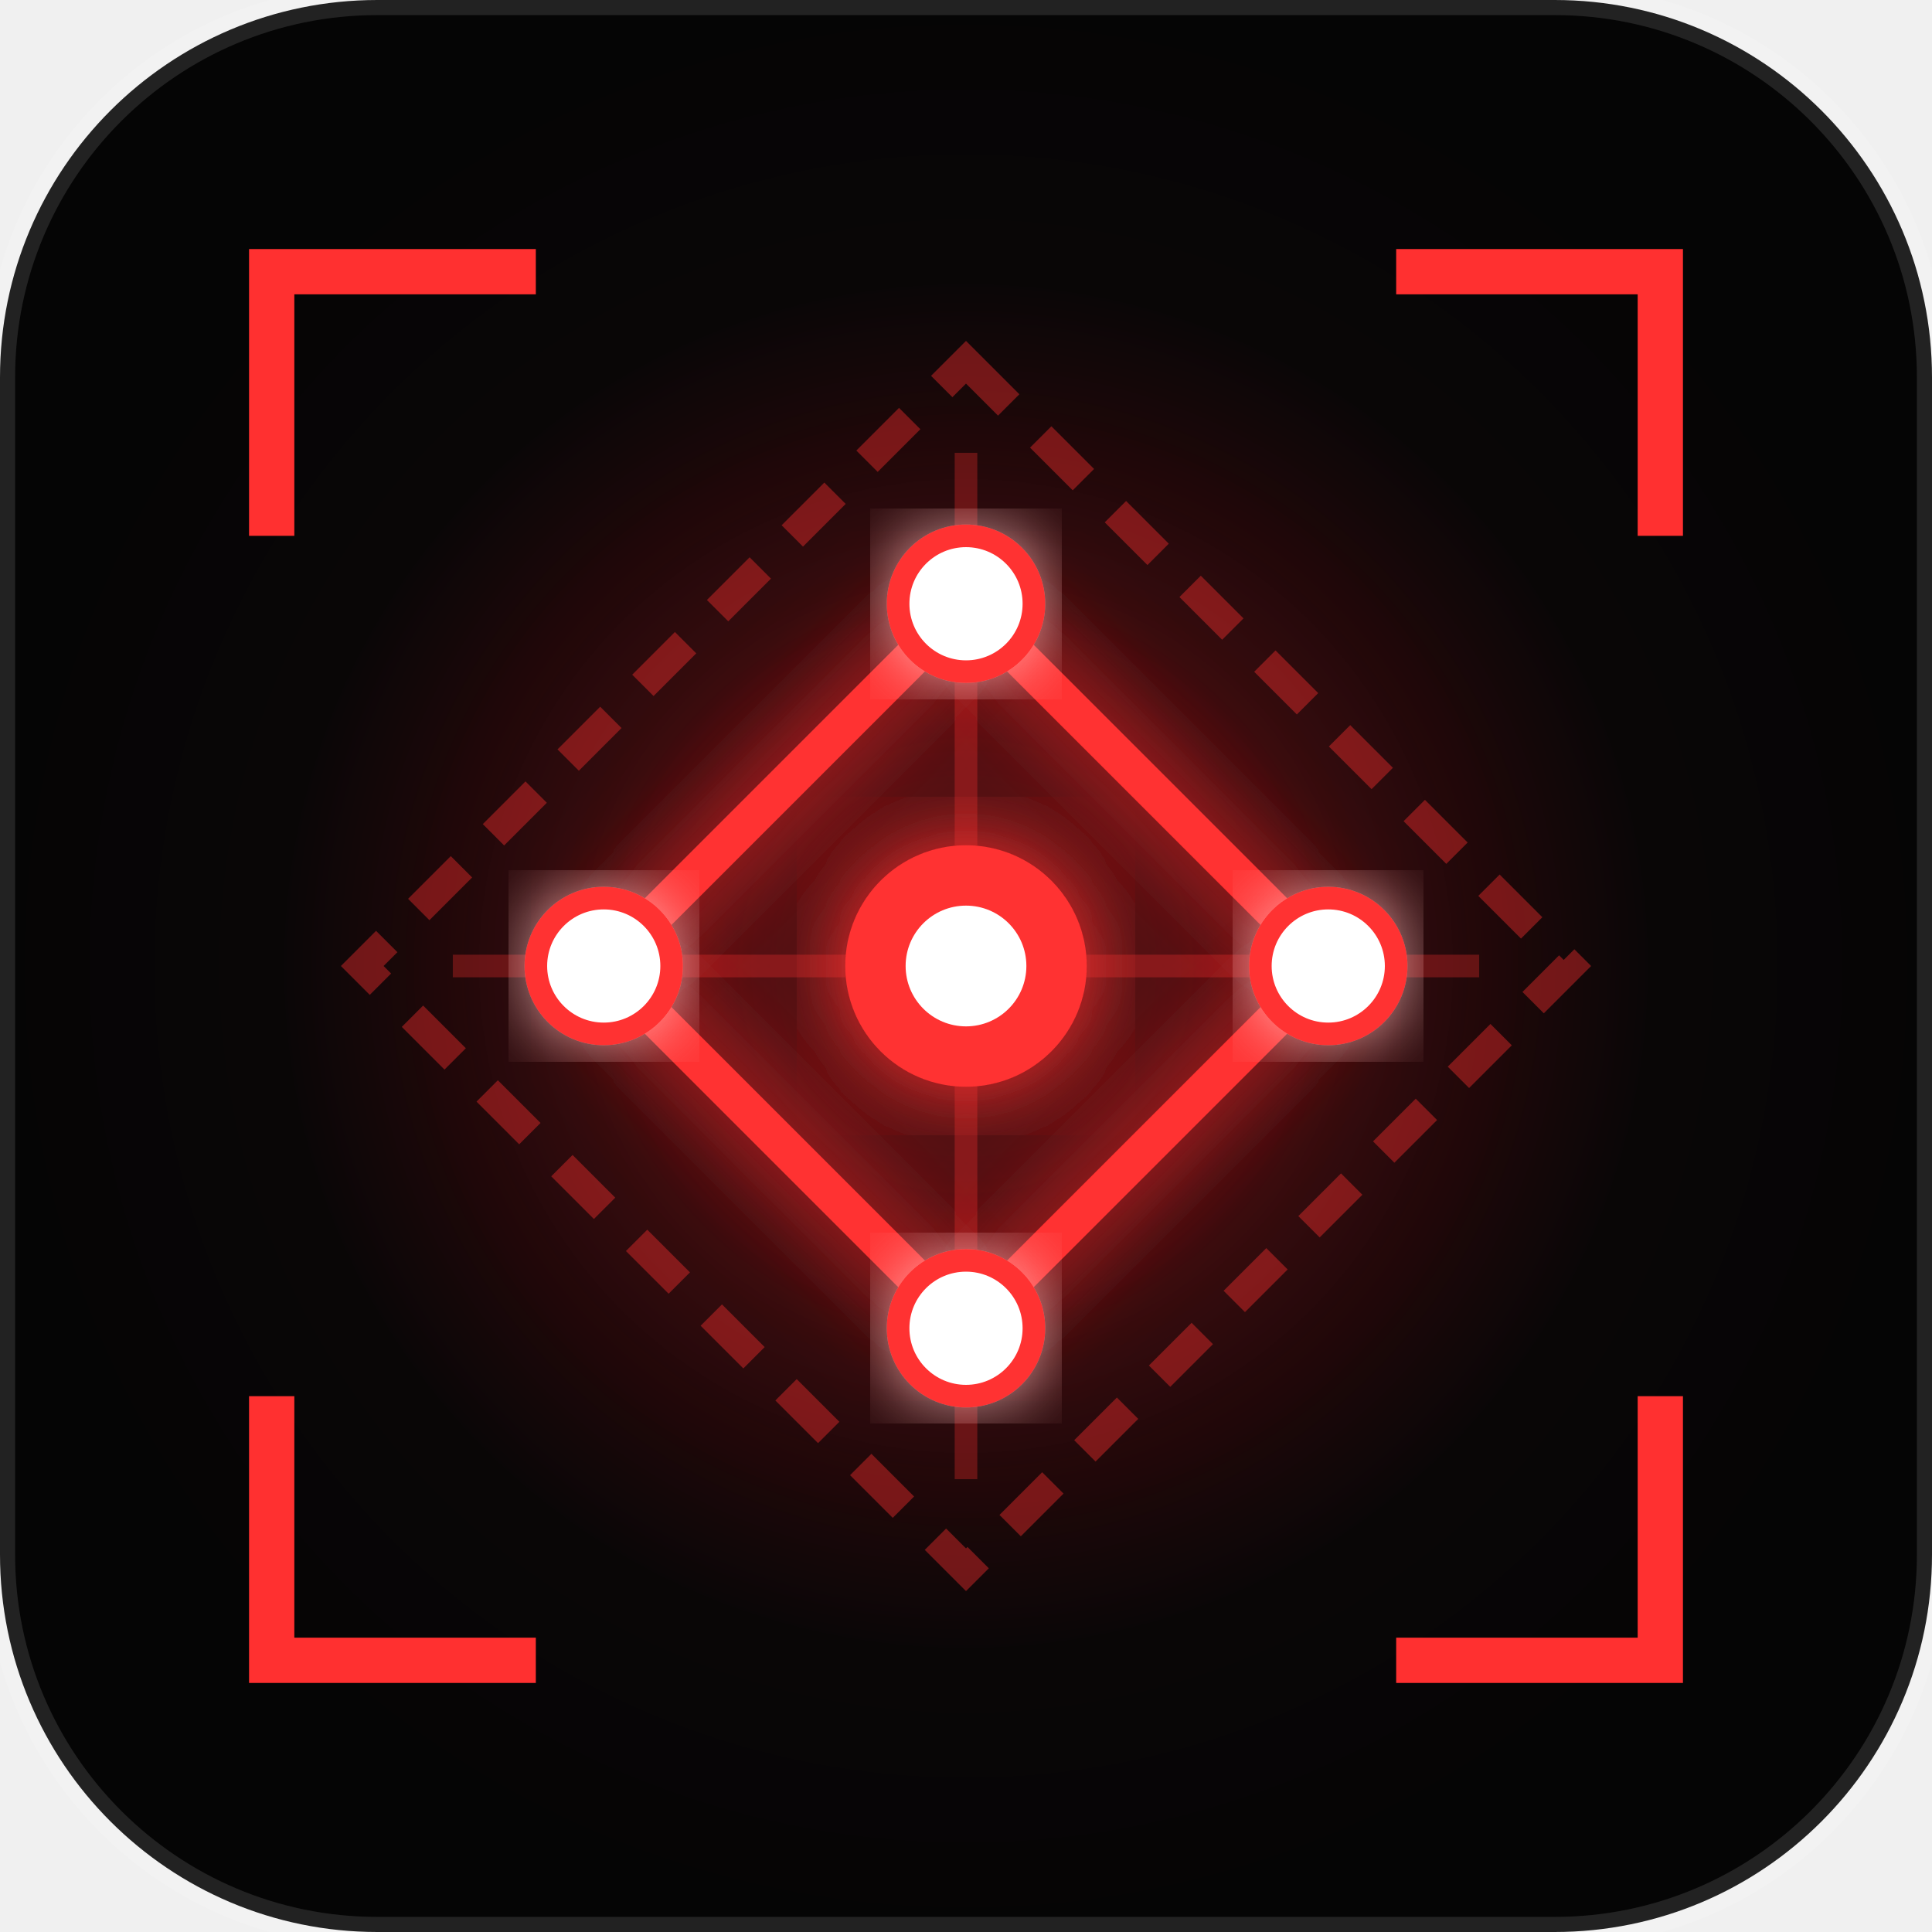
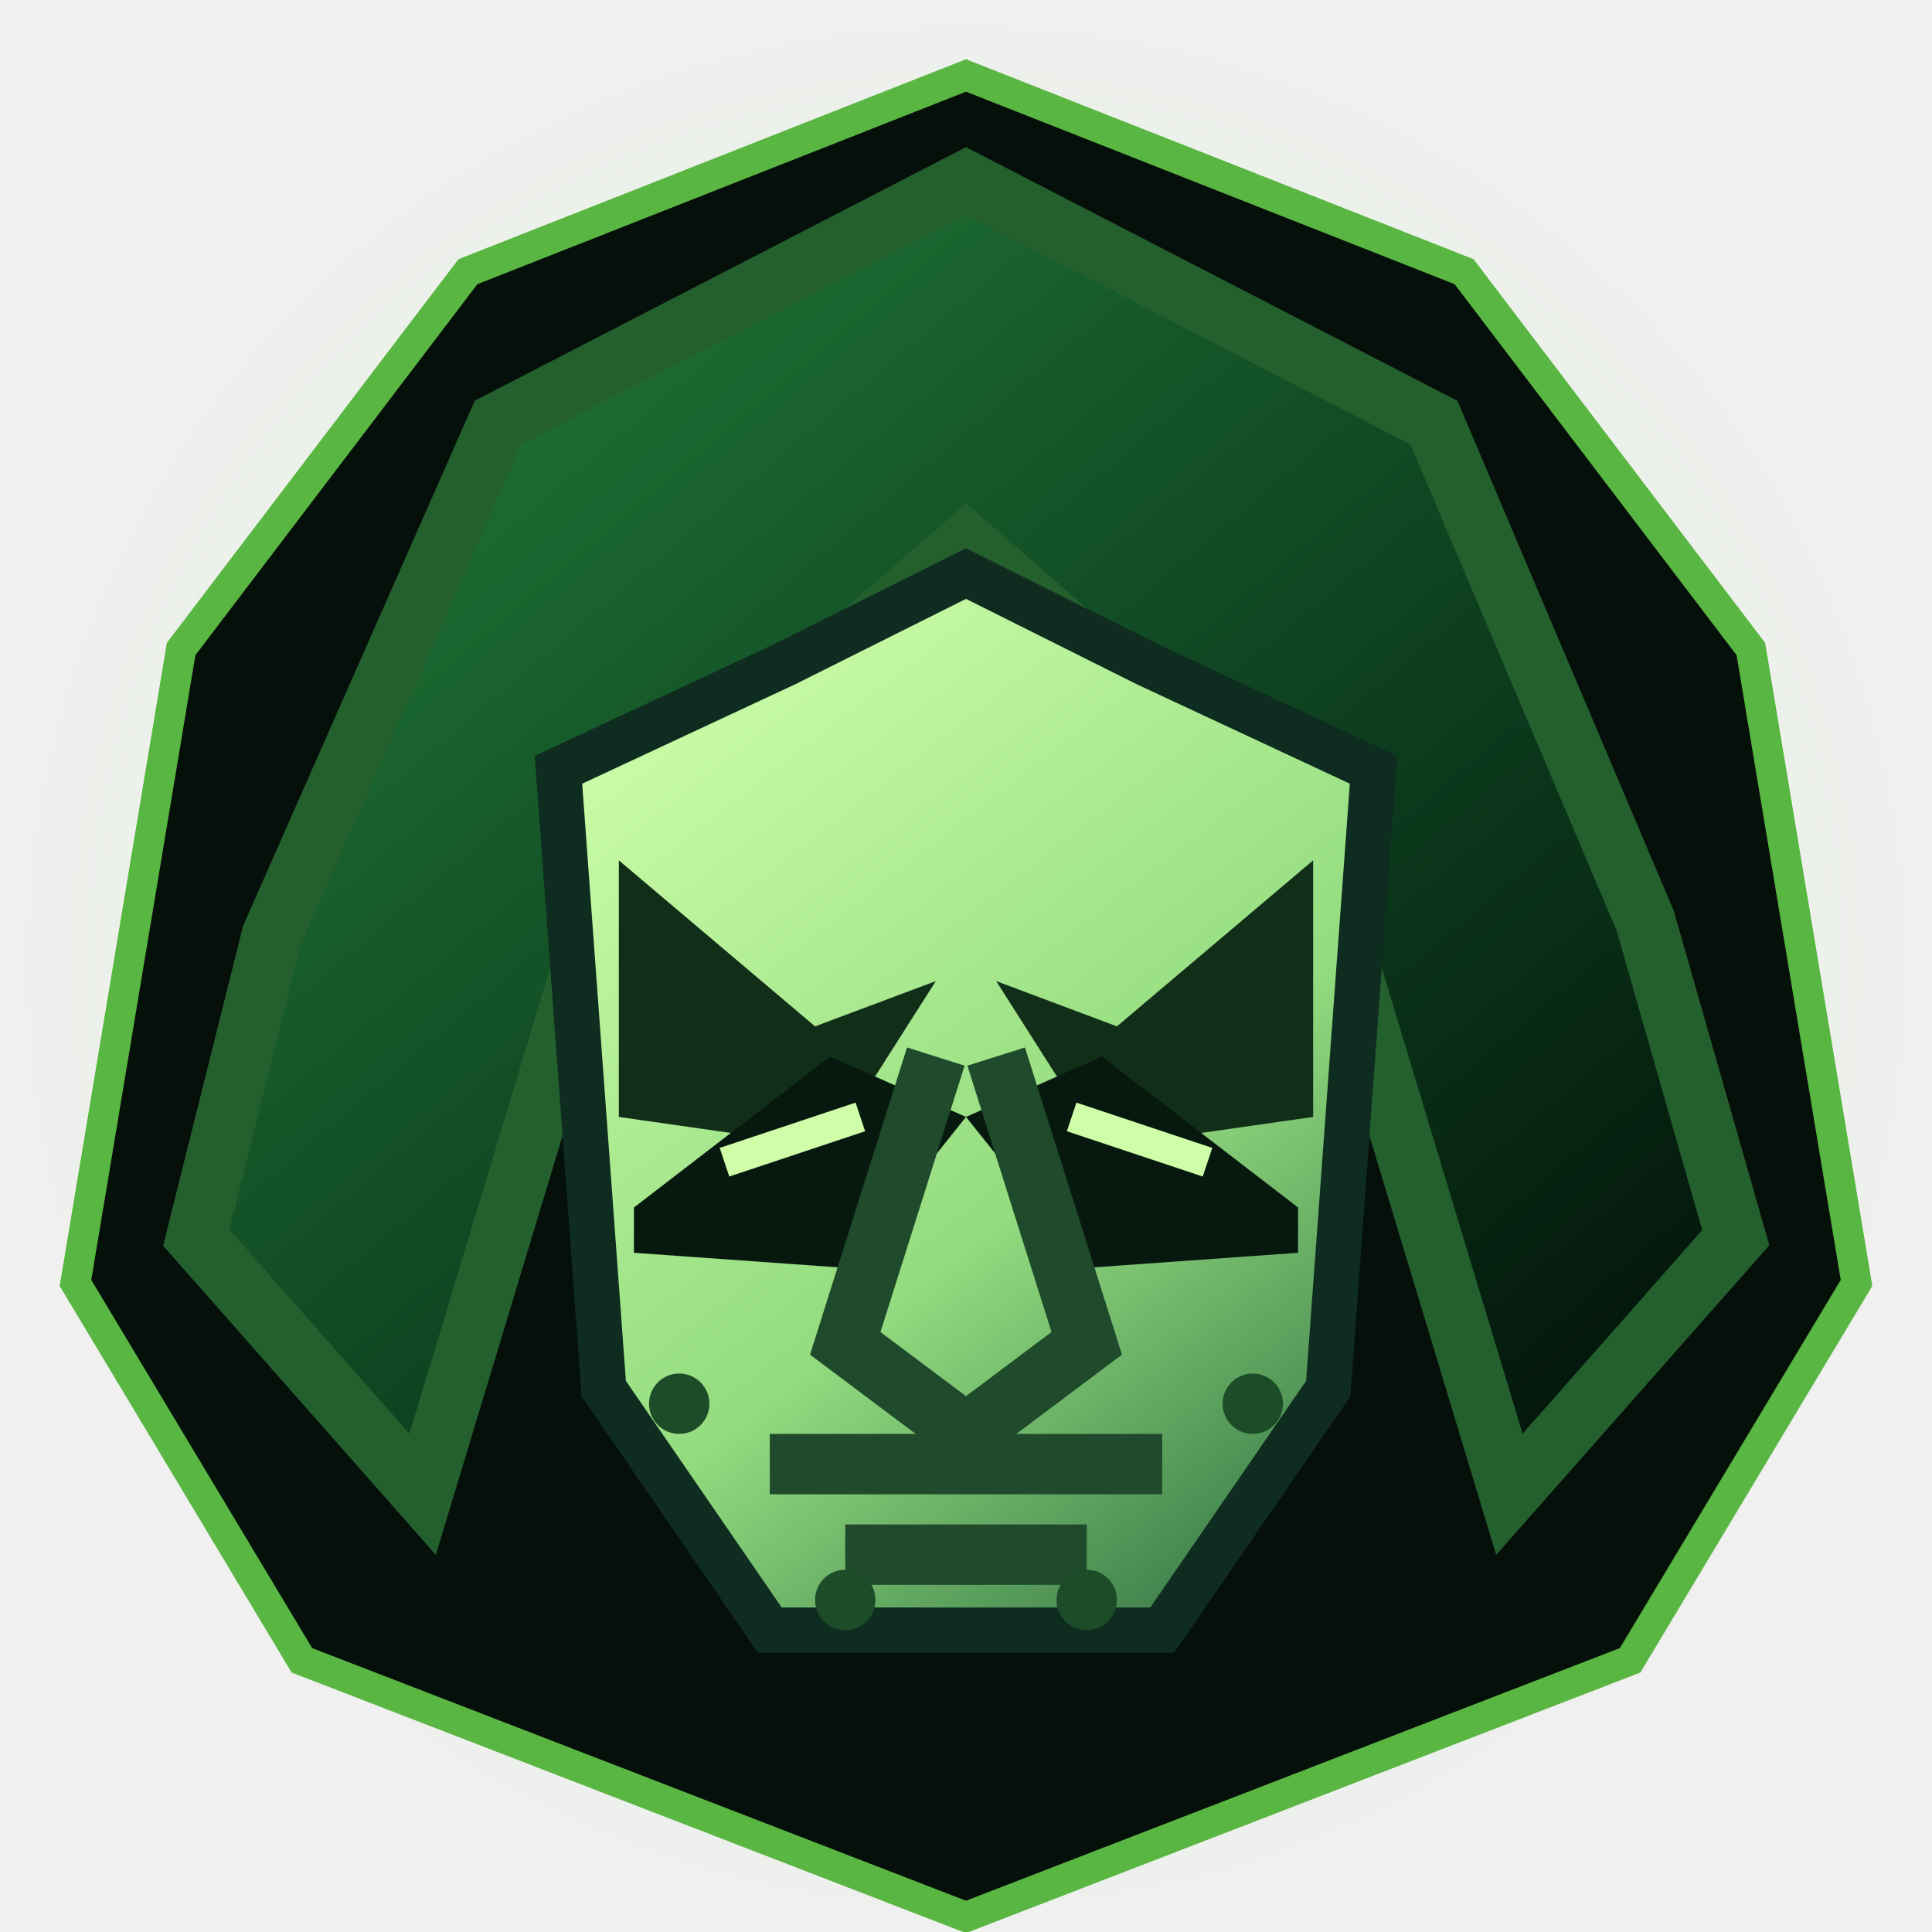
- <svg xmlns="http://www.w3.org/2000/svg" viewBox="0 0 512 512" width="100%" height="100%">
+ <svg xmlns="http://www.w3.org/2000/svg" viewBox="0 0 128 128">
  <defs>
-     <radialGradient id="bgGrad" cx="50%" cy="50%" r="50%">
-       <stop offset="0%" stop-color="#14080a" />
-       <stop offset="100%" stop-color="#050505" />
+     <radialGradient id="gl">
+       <stop stop-color="#8cfa59" stop-opacity=".3" />
+       <stop offset="1" stop-color="#8cfa59" stop-opacity="0" />
    </radialGradient>
-     <radialGradient id="redGlow" cx="50%" cy="50%" r="50%">
-       <stop offset="0%" stop-color="#ff3030" stop-opacity="1" />
-       <stop offset="40%" stop-color="#e31e24" stop-opacity="0.8" />
-       <stop offset="100%" stop-color="#b51218" stop-opacity="0" />
-     </radialGradient>
-     <filter id="glow" x="-20%" y="-20%" width="140%" height="140%">
-       <feGaussianBlur stdDeviation="12" result="blur" />
-       <feComposite in="SourceGraphic" in2="blur" operator="over" />
-     </filter>
+     <linearGradient id="hood" x1=".1" y1=".2" x2=".9" y2="1">
+       <stop stop-color="#1e7134" />
+       <stop offset=".58" stop-color="#0c3b1d" />
+       <stop offset="1" stop-color="#03130a" />
+     </linearGradient>
+     <linearGradient id="metal" x1=".2" y1="0" x2=".8" y2="1">
+       <stop stop-color="#d0ffab" />
+       <stop offset=".6" stop-color="#93dc7f" />
+       <stop offset="1" stop-color="#397a48" />
+     </linearGradient>
  </defs>
-   <rect width="512" height="512" rx="100" fill="url(#bgGrad)" stroke="rgba(255,255,255,0.12)" stroke-width="8" />
-   <circle cx="256" cy="256" r="180" fill="url(#redGlow)" opacity="0.35" />
-   <path d="M 72 136 L 72 72 L 136 72" fill="none" stroke="#ff3030" stroke-width="12" stroke-linecap="square" />
-   <path d="M 440 136 L 440 72 L 376 72" fill="none" stroke="#ff3030" stroke-width="12" stroke-linecap="square" />
-   <path d="M 72 376 L 72 440 L 136 440" fill="none" stroke="#ff3030" stroke-width="12" stroke-linecap="square" />
-   <path d="M 440 376 L 440 440 L 376 440" fill="none" stroke="#ff3030" stroke-width="12" stroke-linecap="square" />
-   <polygon points="256,96 416,256 256,416 96,256" fill="none" stroke="rgba(255, 48, 48, 0.4)" stroke-width="8" stroke-dasharray="16 12" />
-   <line x1="256" y1="160" x2="352" y2="256" stroke="#ff3030" stroke-width="10" filter="url(#glow)" />
-   <line x1="352" y1="256" x2="256" y2="352" stroke="#ff3030" stroke-width="10" filter="url(#glow)" />
-   <line x1="256" y1="352" x2="160" y2="256" stroke="#ff3030" stroke-width="10" filter="url(#glow)" />
-   <line x1="160" y1="256" x2="256" y2="160" stroke="#ff3030" stroke-width="10" filter="url(#glow)" />
-   <line x1="256" y1="120" x2="256" y2="392" stroke="rgba(255, 48, 48, 0.3)" stroke-width="6" />
-   <line x1="120" y1="256" x2="392" y2="256" stroke="rgba(255, 48, 48, 0.3)" stroke-width="6" />
-   <circle cx="256" cy="160" r="18" fill="#ffffff" stroke="#ff3030" stroke-width="6" filter="url(#glow)" />
-   <circle cx="352" cy="256" r="18" fill="#ffffff" stroke="#ff3030" stroke-width="6" filter="url(#glow)" />
-   <circle cx="256" cy="352" r="18" fill="#ffffff" stroke="#ff3030" stroke-width="6" filter="url(#glow)" />
-   <circle cx="160" cy="256" r="18" fill="#ffffff" stroke="#ff3030" stroke-width="6" filter="url(#glow)" />
-   <circle cx="256" cy="256" r="32" fill="#ff3030" filter="url(#glow)" />
-   <circle cx="256" cy="256" r="16" fill="#ffffff" />
+   <circle cx="64" cy="64" r="64" fill="url(#gl)" />
+   <path d="M64 5 31 18 12 43 5 85 20 110 64 127 108 110 123 85 116 43 97 18Z" fill="#06100a" stroke="#5ab642" stroke-width="2" />
+   <path d="M64 12 33 28 18 62 13 82 28 99 41 56 64 36 87 56 100 99 115 82 109 61 95 28Z" fill="url(#hood)" stroke="#245f2e" stroke-width="4" />
+   <path d="M37 51 52 44 64 38 76 44 91 51 88 92 77 108 51 108 40 92Z" fill="url(#metal)" stroke="#0e2c20" stroke-width="3" />
+   <path d="M41 57 54 68 62 65 55 76 41 74M87 57 74 68 66 65 73 76 87 74" fill="#112e19" />
+   <path d="m42 80 13-10 9 4-8 10-14-1Zm44 0-13-10-9 4 8 10 14-1Z" fill="#07190f" />
+   <path d="M48 77 57 74M80 77 71 74" stroke="#ceffa8" stroke-width="2" />
+   <path d="m62 70-6 19 8 6 8-6-6-19M51 97h26m-21 6h16" fill="none" stroke="#1f4a2b" stroke-width="4" />
+   <g fill="#1d4c28">
+     <circle cx="45" cy="93" r="2" />
+     <circle cx="83" cy="93" r="2" />
+     <circle cx="56" cy="106" r="2" />
+     <circle cx="72" cy="106" r="2" />
+   </g>
</svg>
